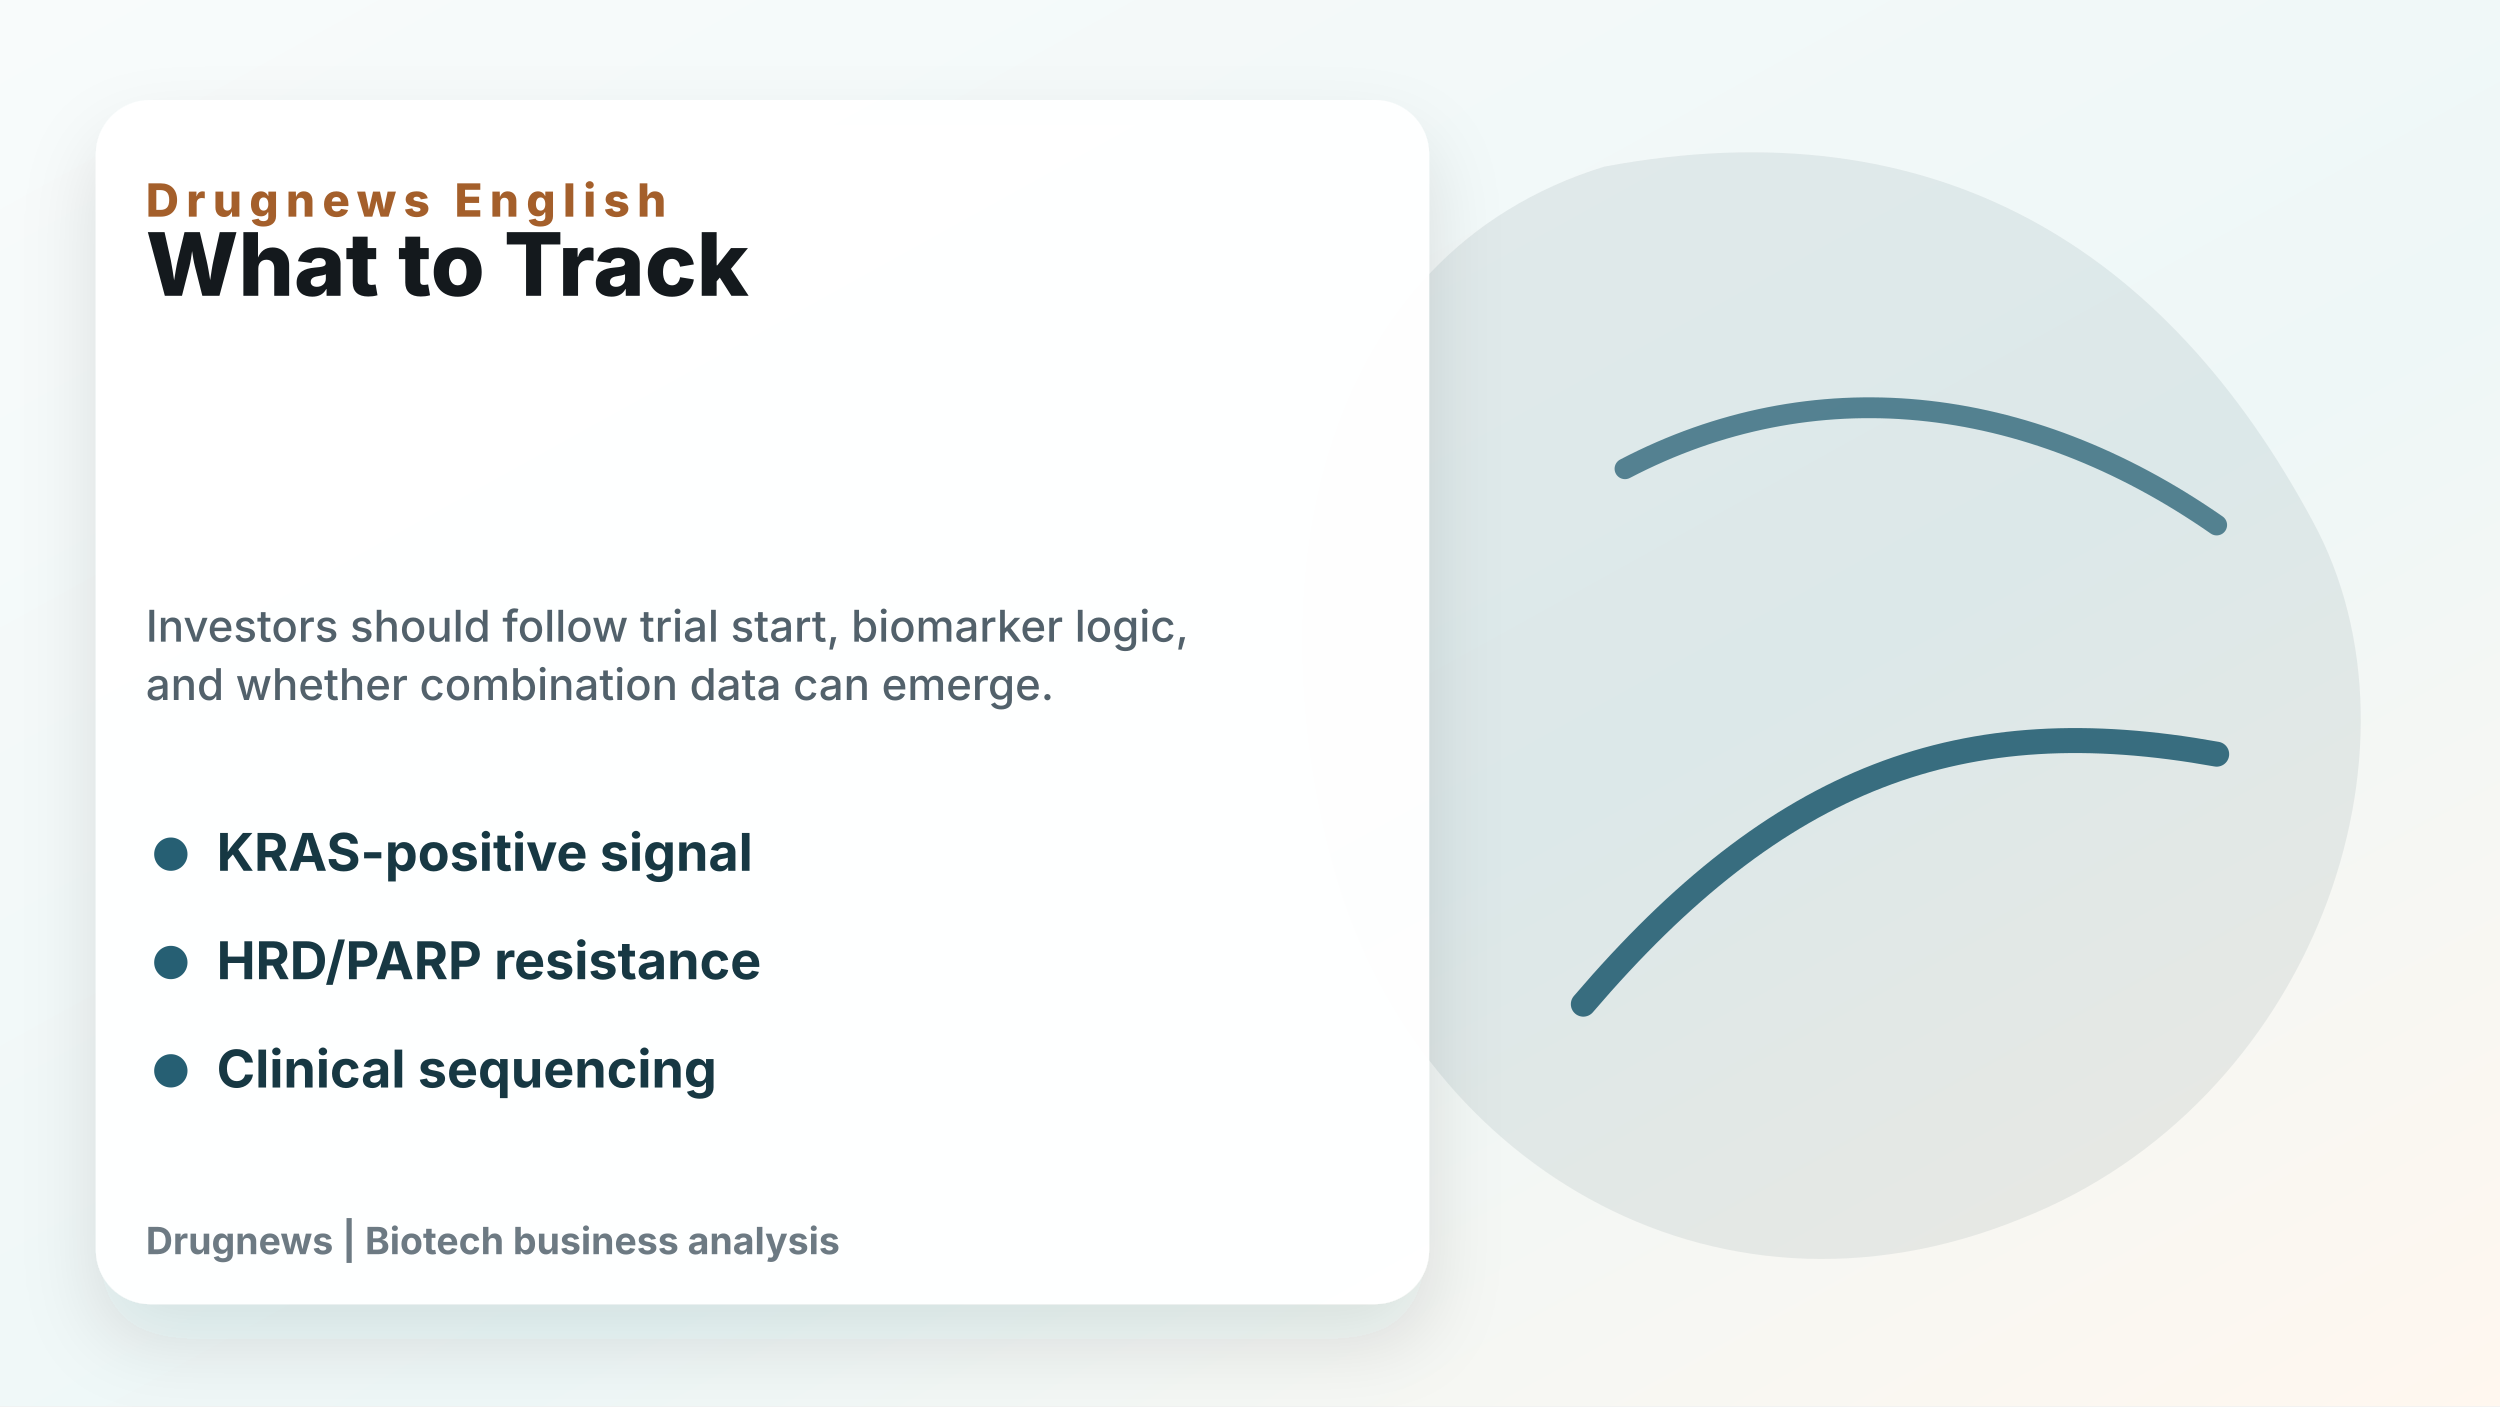
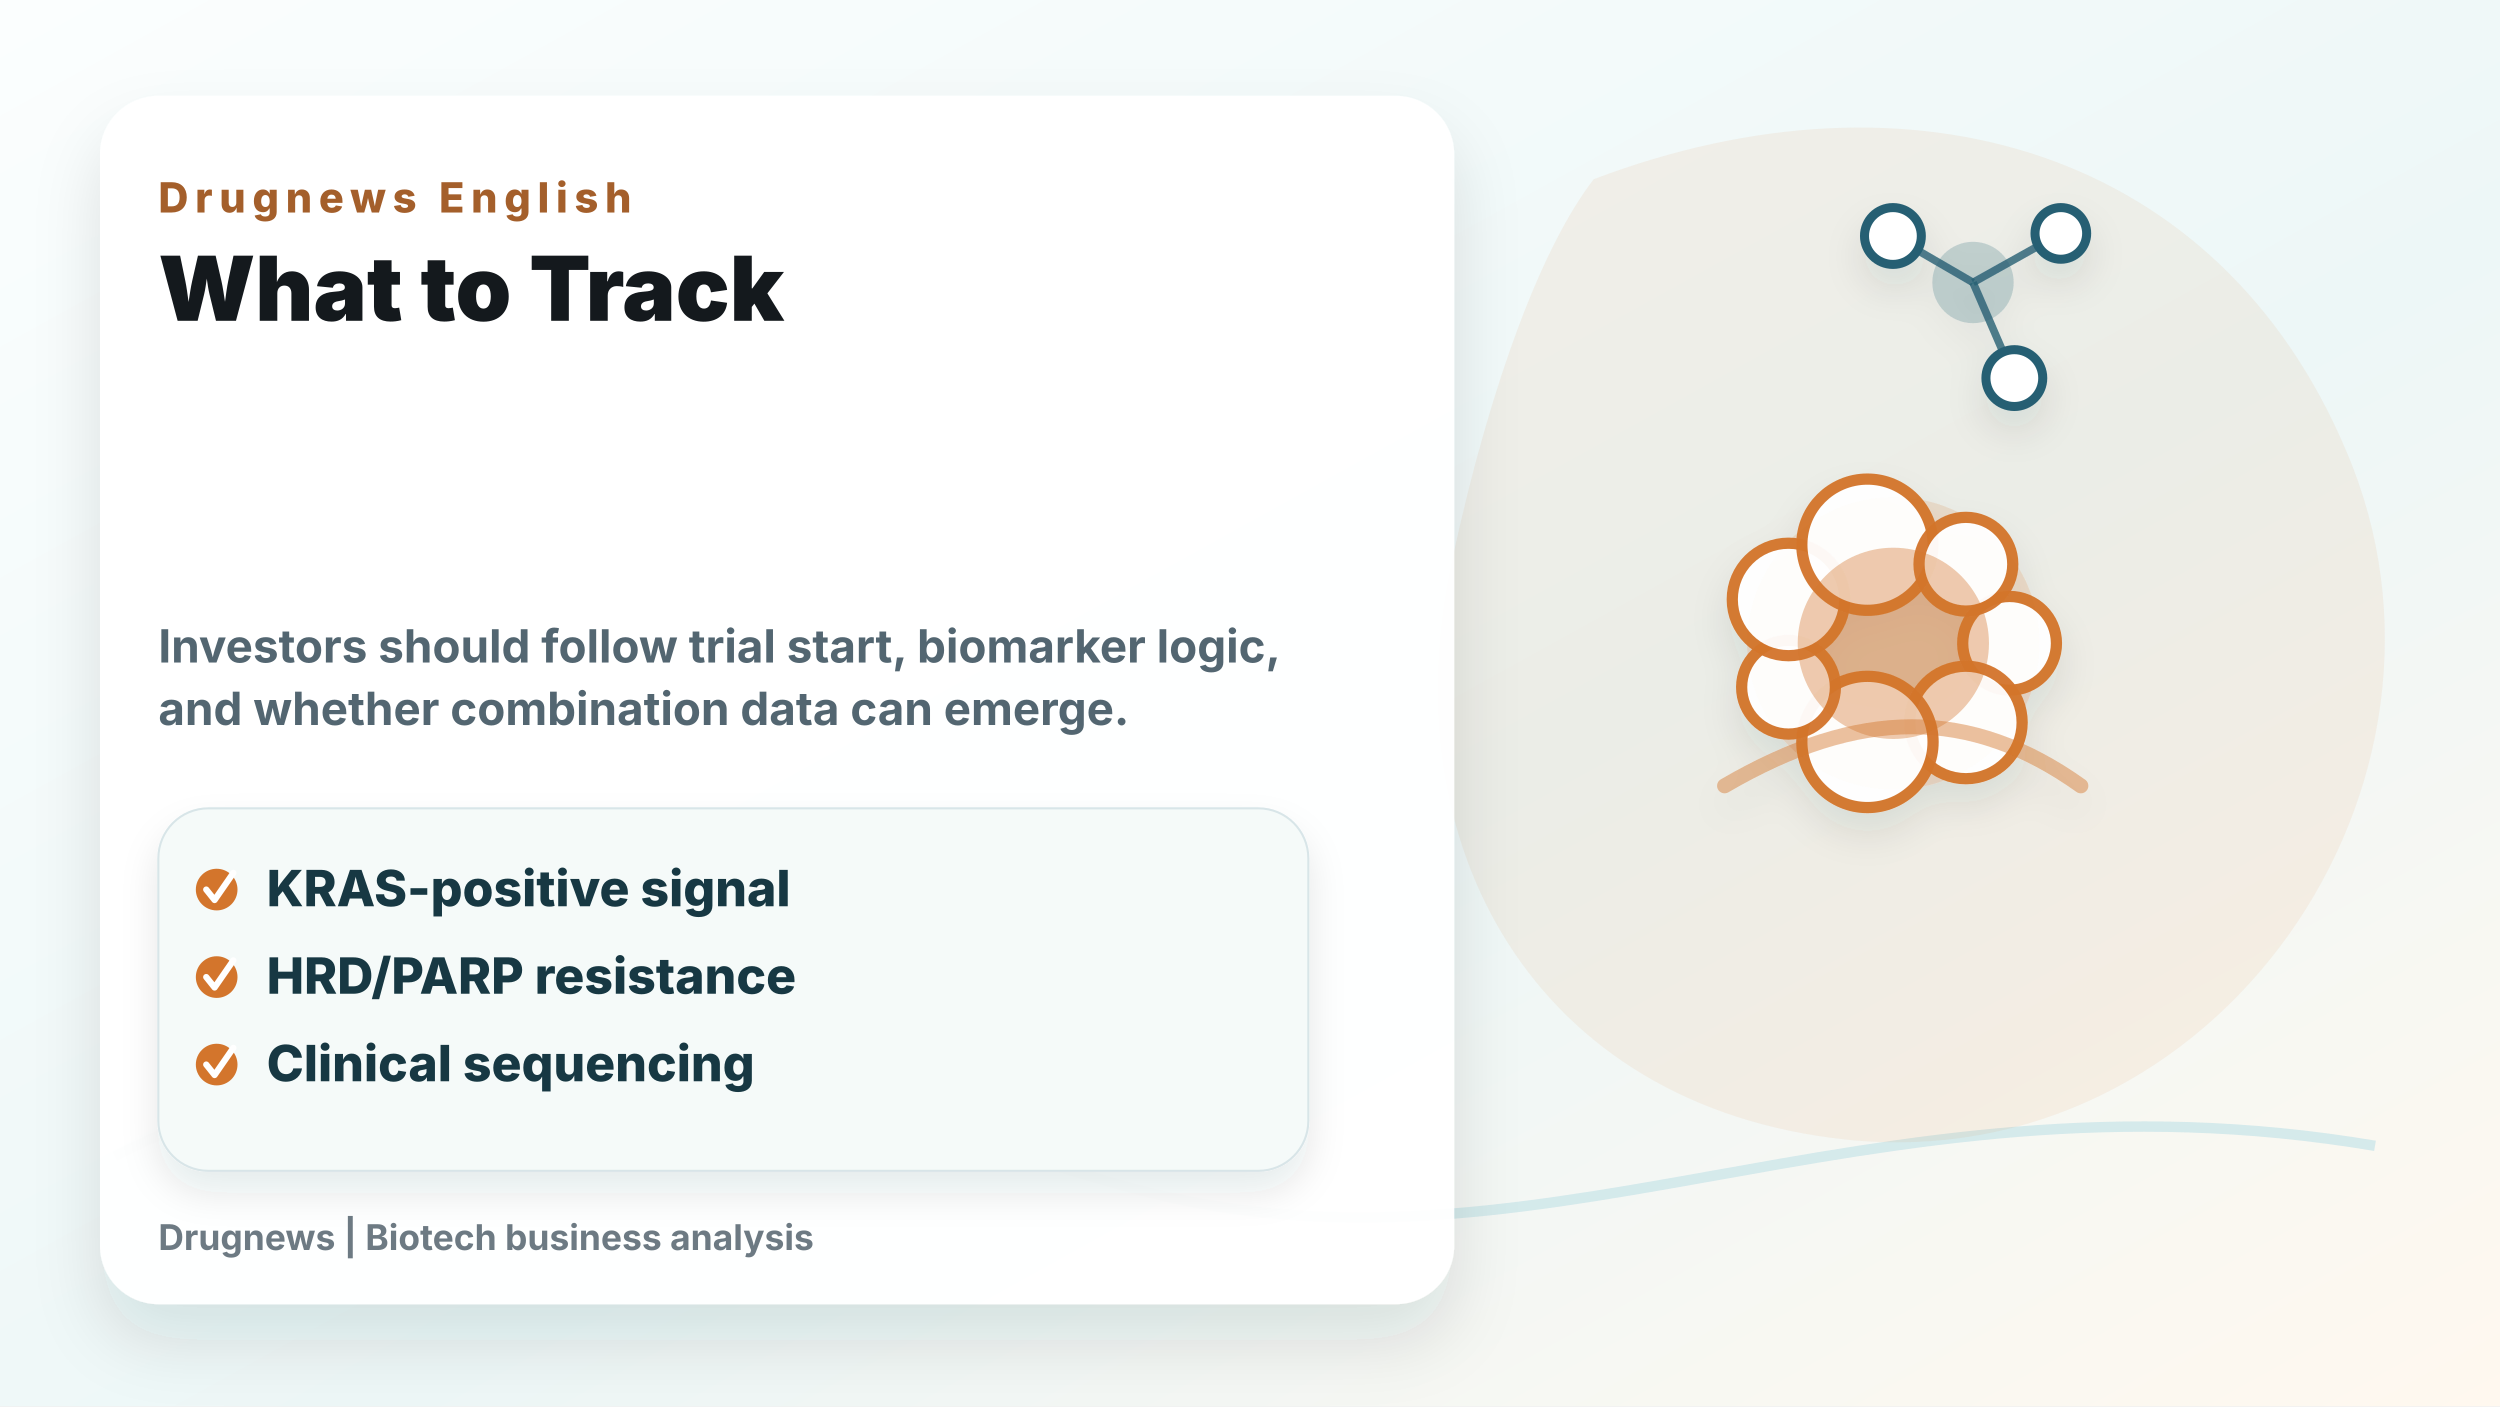
<svg xmlns="http://www.w3.org/2000/svg" width="1200" height="675" viewBox="0 0 1200 675" role="img" aria-label="What to Track">
  <defs>
    <linearGradient id="bg" x1="0" y1="0" x2="1" y2="1">
-       <stop offset="0%" stop-color="#f8fbfb" />
-       <stop offset="60%" stop-color="#eef7f7" />
-       <stop offset="100%" stop-color="#fff7ef" />
+       <stop offset="0%" stop-color="#fbfefe" />
+       <stop offset="58%" stop-color="#edf7f7" />
+       <stop offset="100%" stop-color="#fff8ef" />
    </linearGradient>
    <filter id="shadow" x="-20%" y="-20%" width="140%" height="140%">
-       <feDropShadow dx="0" dy="18" stdDeviation="18" flood-color="#12313c" flood-opacity="0.12" />
+       <feDropShadow dx="0" dy="18" stdDeviation="16" flood-color="#12313c" flood-opacity="0.12" />
+     </filter>
+     <filter id="soft" x="-20%" y="-20%" width="140%" height="140%">
+       <feDropShadow dx="0" dy="10" stdDeviation="9" flood-color="#12313c" flood-opacity="0.10" />
    </filter>
  </defs>
  <style>
-     .label{font:800 22px Inter,Arial,sans-serif;letter-spacing:.16em;text-transform:uppercase;fill:#a45f2b}
-     .title{font:800 42px Inter,Arial,sans-serif;fill:#14191d}
-     .subtitle{font:500 21px Inter,Arial,sans-serif;fill:#52616b}
-     .point{font:750 25px Inter,Arial,sans-serif;fill:#173843}
-     .small{font:700 18px Inter,Arial,sans-serif;fill:#6d7a83}
+     .label{font:800 20px Inter,Arial,sans-serif;letter-spacing:.16em;text-transform:uppercase;fill:#a45f2b}
+     .title{font:850 43px Inter,Arial,sans-serif;fill:#14191d}
+     .subtitle{font:650 22px Inter,Arial,sans-serif;fill:#536671}
+     .point{font:800 24px Inter,Arial,sans-serif;fill:#173843}
+     .small{font:750 17px Inter,Arial,sans-serif;fill:#6d7a83}
  </style>
  <rect width="1200" height="675" fill="url(#bg)" />
-   <path d="M770 80 C930 50 1040 120 1110 250 C1170 360 1110 530 970 585 C820 646 678 555 640 416 C602 276 634 122 770 80Z" fill="#12313c" opacity="0.08" />
-   <path d="M760 482 C854 372 942 340 1064 362" fill="none" stroke="#265f73" stroke-width="12" stroke-linecap="round" opacity=".9" />
-   <path d="M780 225 C870 178 972 188 1064 252" fill="none" stroke="#265f73" stroke-width="10" stroke-linecap="round" opacity=".75" />
+   <path d="M55 555 C237 464 382 524 535 568 C734 626 891 508 1140 550" fill="none" stroke="#cfe7ea" stroke-width="5" opacity=".85" />
+   <path d="M765 86 C918 28 1065 72 1126 216 C1195 376 1064 566 886 547 C736 531 667 405 697 269 C716 181 741 117 765 86Z" fill="#d3752c" opacity=".08" />
  <g filter="url(#shadow)">
-     <rect x="46" y="48" width="640" height="578" rx="26" fill="#fff" opacity=".95" />
+     <rect x="48" y="46" width="650" height="580" rx="28" fill="#fff" opacity=".96" />
  </g>
-   <text x="70" y="104" class="label">Drugnews English</text>
-   <text x="70" y="142" class="title">What to Track</text>
-   <text x="70" y="308" class="subtitle">Investors should follow trial start, biomarker logic,</text>
-   <text x="70" y="336" class="subtitle">and whether combination data can emerge.</text>
-   <g>
-     <circle cx="82" cy="410" r="8" fill="#265f73" />
-     <text x="104" y="418" class="point">KRAS-positive signal</text>
+   <text x="76" y="102" class="label">Drugnews English</text>
+   <text x="76" y="154" class="title" text-anchor="start">What to Track</text>
+   <text x="76" y="318" class="subtitle" text-anchor="start">Investors should follow trial start, biomarker logic,</text>
+   <text x="76" y="348" class="subtitle" text-anchor="start">and whether combination data can emerge.</text>
+   <g filter="url(#soft)">
+     <rect x="76" y="388" width="552" height="174" rx="24" fill="#f5faf9" stroke="#d8e5e8" />
  </g>
  <g>
-     <circle cx="82" cy="462" r="8" fill="#265f73" />
-     <text x="104" y="470" class="point">HRD/PARP resistance</text>
+     <circle cx="104" cy="427" r="10" fill="#d3752c" />
+     <path d="M99 427 l4 5 l9 -13" fill="none" stroke="#fff" stroke-width="3" stroke-linecap="round" stroke-linejoin="round" />
+     <text x="128" y="435" class="point">KRAS-positive signal</text>
  </g>
  <g>
-     <circle cx="82" cy="514" r="8" fill="#265f73" />
-     <text x="104" y="522" class="point">Clinical sequencing</text>
+     <circle cx="104" cy="469" r="10" fill="#d3752c" />
+     <path d="M99 469 l4 5 l9 -13" fill="none" stroke="#fff" stroke-width="3" stroke-linecap="round" stroke-linejoin="round" />
+     <text x="128" y="477" class="point">HRD/PARP resistance</text>
  </g>
-   <text x="70" y="602" class="small">Drugnews | Biotech business analysis</text>
+   <g>
+     <circle cx="104" cy="511" r="10" fill="#d3752c" />
+     <path d="M99 511 l4 5 l9 -13" fill="none" stroke="#fff" stroke-width="3" stroke-linecap="round" stroke-linejoin="round" />
+     <text x="128" y="519" class="point">Clinical sequencing</text>
+   </g>
+   <text x="76" y="600" class="small">Drugnews | Biotech business analysis</text>
+   <g filter="url(#soft)">
+     <g transform="translate(790 190) scale(0.9)">
+       <circle cx="132" cy="132" r="78" fill="#d3752c" opacity=".16" />
+       <circle cx="194.0" cy="132.0" r="25" fill="#fff" stroke="#d3752c" stroke-width="6" opacity=".95" />
+       <circle cx="170.7" cy="174.2" r="30" fill="#fff" stroke="#d3752c" stroke-width="6" opacity=".95" />
+       <circle cx="118.2" cy="184.6" r="35" fill="#fff" stroke="#d3752c" stroke-width="6" opacity=".95" />
+       <circle cx="76.1" cy="155.4" r="25" fill="#fff" stroke="#d3752c" stroke-width="6" opacity=".95" />
+       <circle cx="76.1" cy="108.6" r="30" fill="#fff" stroke="#d3752c" stroke-width="6" opacity=".95" />
+       <circle cx="118.2" cy="79.4" r="35" fill="#fff" stroke="#d3752c" stroke-width="6" opacity=".95" />
+       <circle cx="170.7" cy="89.8" r="25" fill="#fff" stroke="#d3752c" stroke-width="6" opacity=".95" />
+       <circle cx="132" cy="132" r="48" fill="#d3752c" opacity=".38" stroke="#d3752c" stroke-width="6" />
+       <path d="M42 208 c72-42 131-42 190 0" fill="none" stroke="#d3752c" stroke-width="8" opacity=".45" stroke-linecap="round" />
+     </g>
+     <g transform="translate(890 86) scale(0.62)">
+       <line x1="30" y1="44" x2="92" y2="80" stroke="#265f73" stroke-width="6" opacity=".8" />
+       <line x1="92" y1="80" x2="160" y2="42" stroke="#265f73" stroke-width="6" opacity=".8" />
+       <line x1="92" y1="80" x2="124" y2="154" stroke="#265f73" stroke-width="6" opacity=".8" />
+       <circle cx="30" cy="44" r="22" fill="#fff" stroke="#265f73" stroke-width="7" />
+       <circle cx="92" cy="80" r="28" fill="#265f73" opacity=".22" stroke="#265f73" stroke-width="7" />
+       <circle cx="160" cy="42" r="20" fill="#fff" stroke="#265f73" stroke-width="7" />
+       <circle cx="124" cy="154" r="22" fill="#fff" stroke="#265f73" stroke-width="7" />
+     </g>
+   </g>
</svg>
